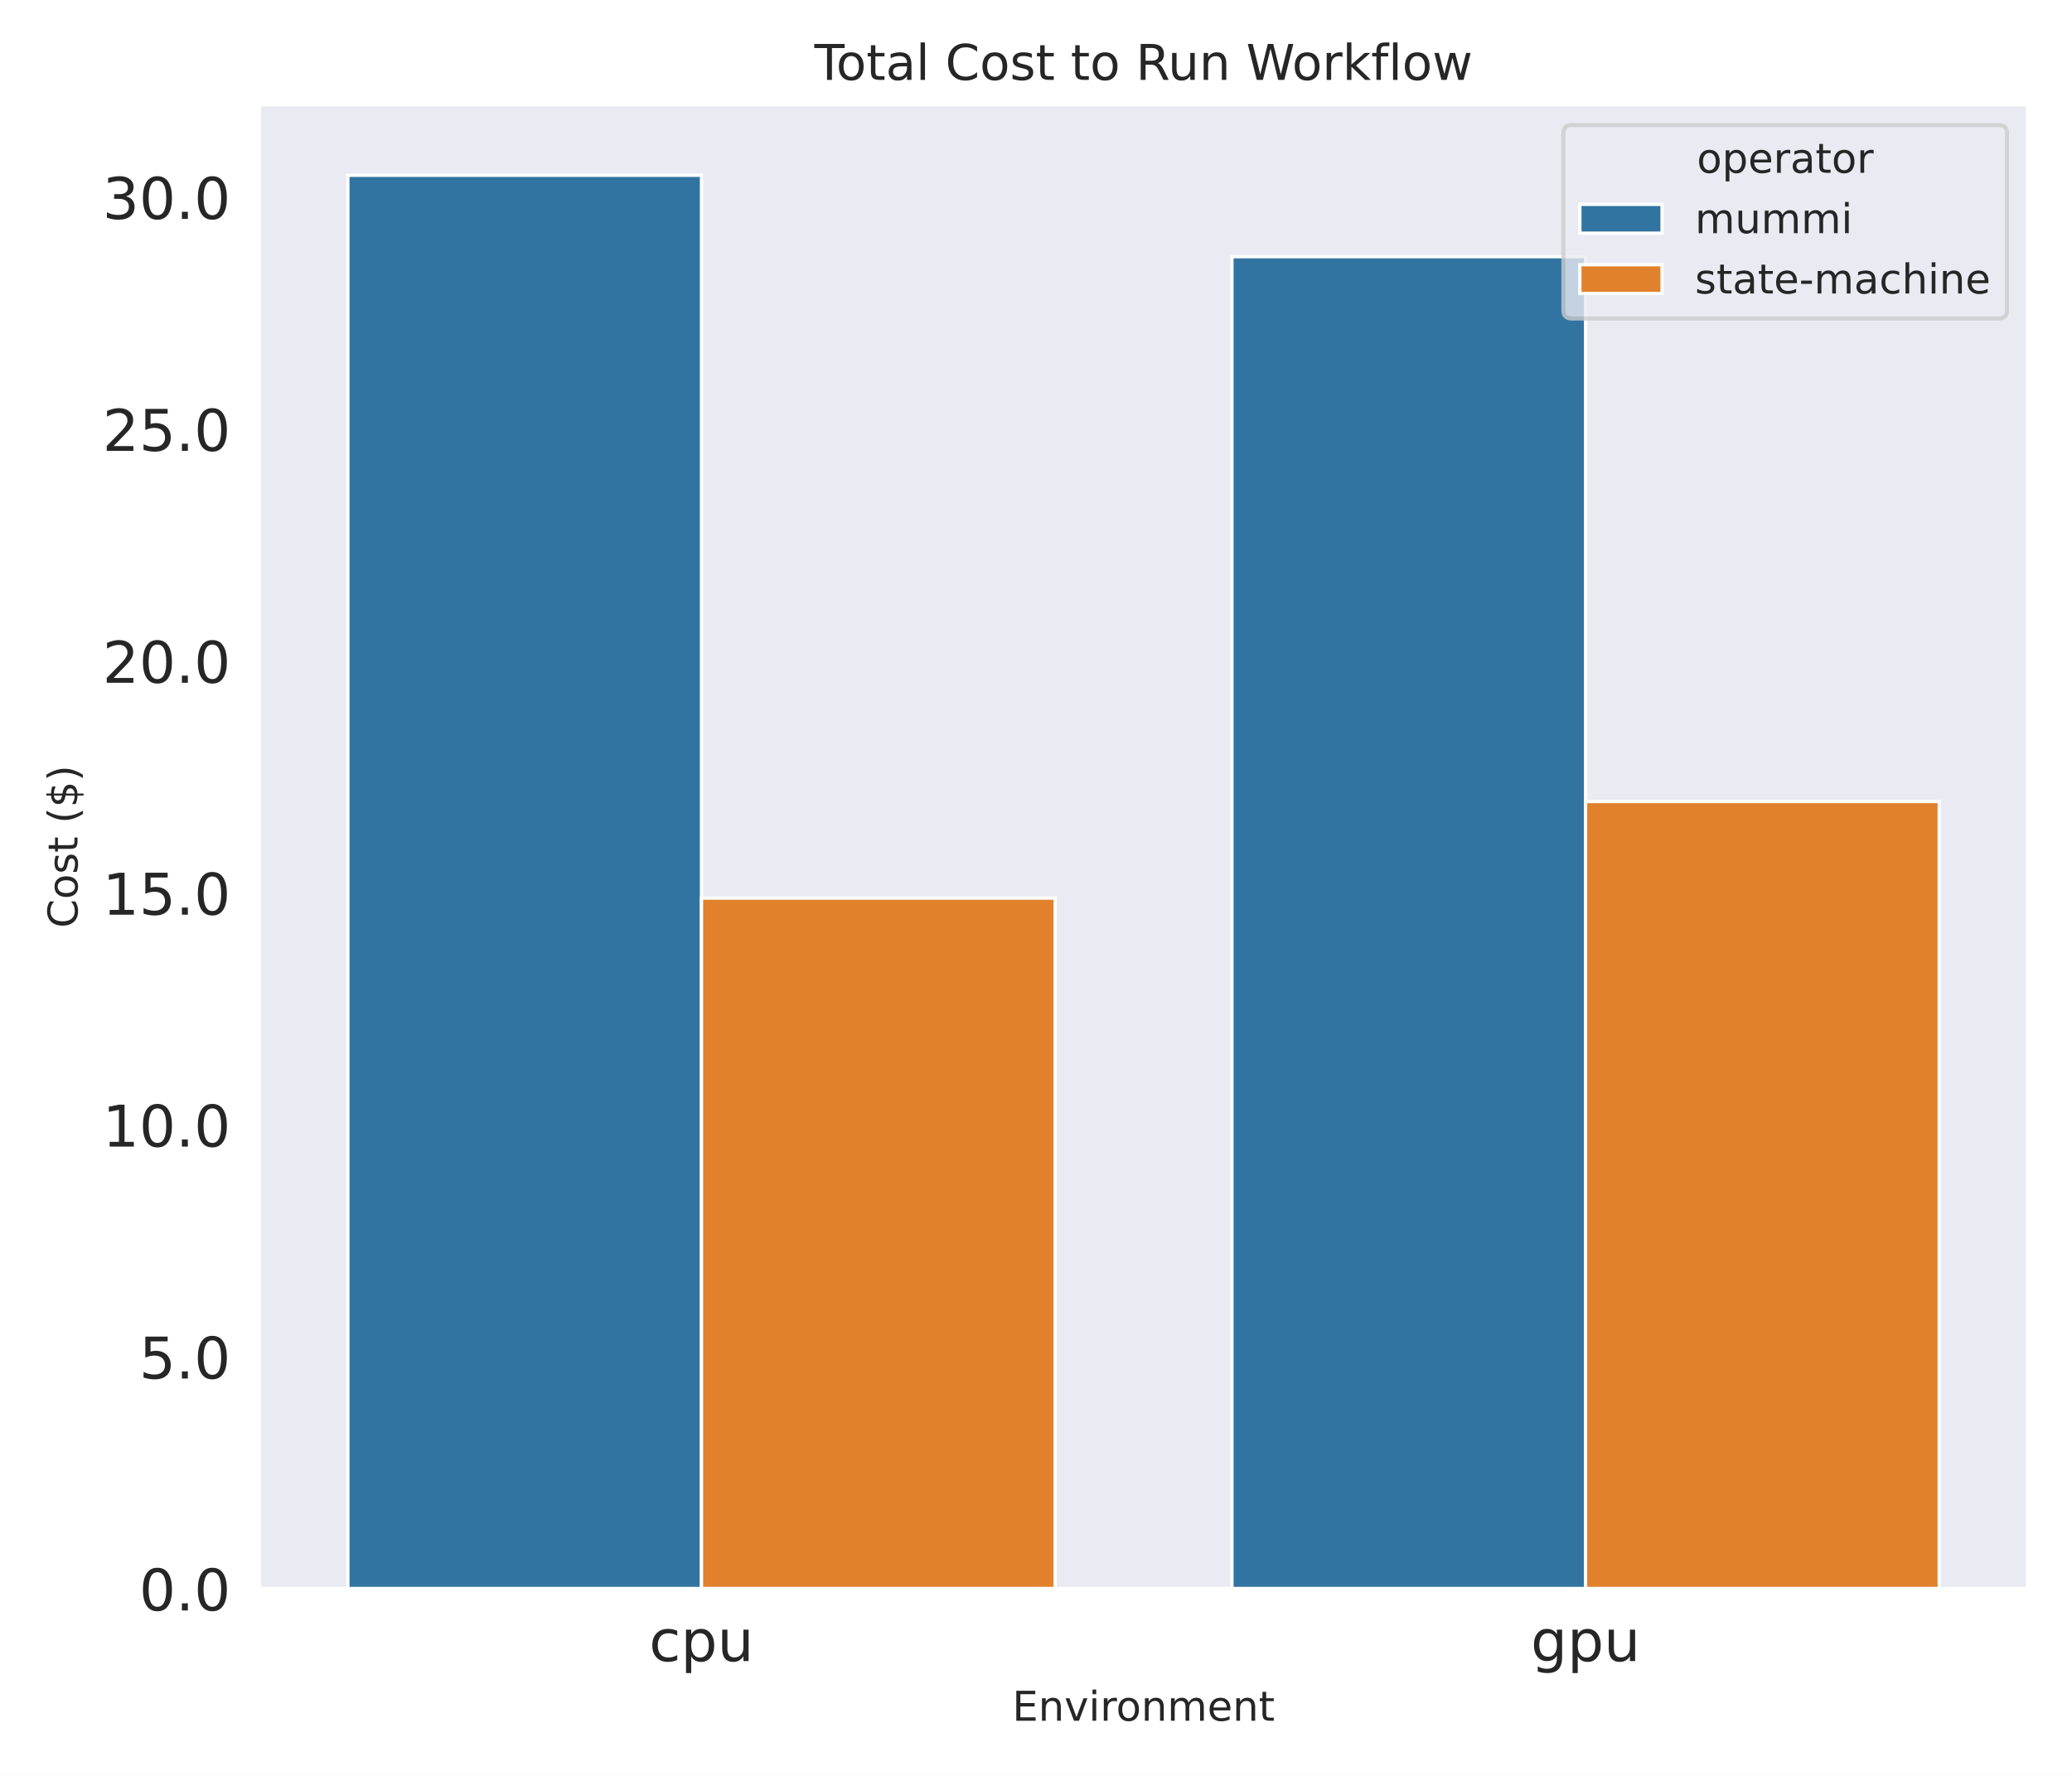
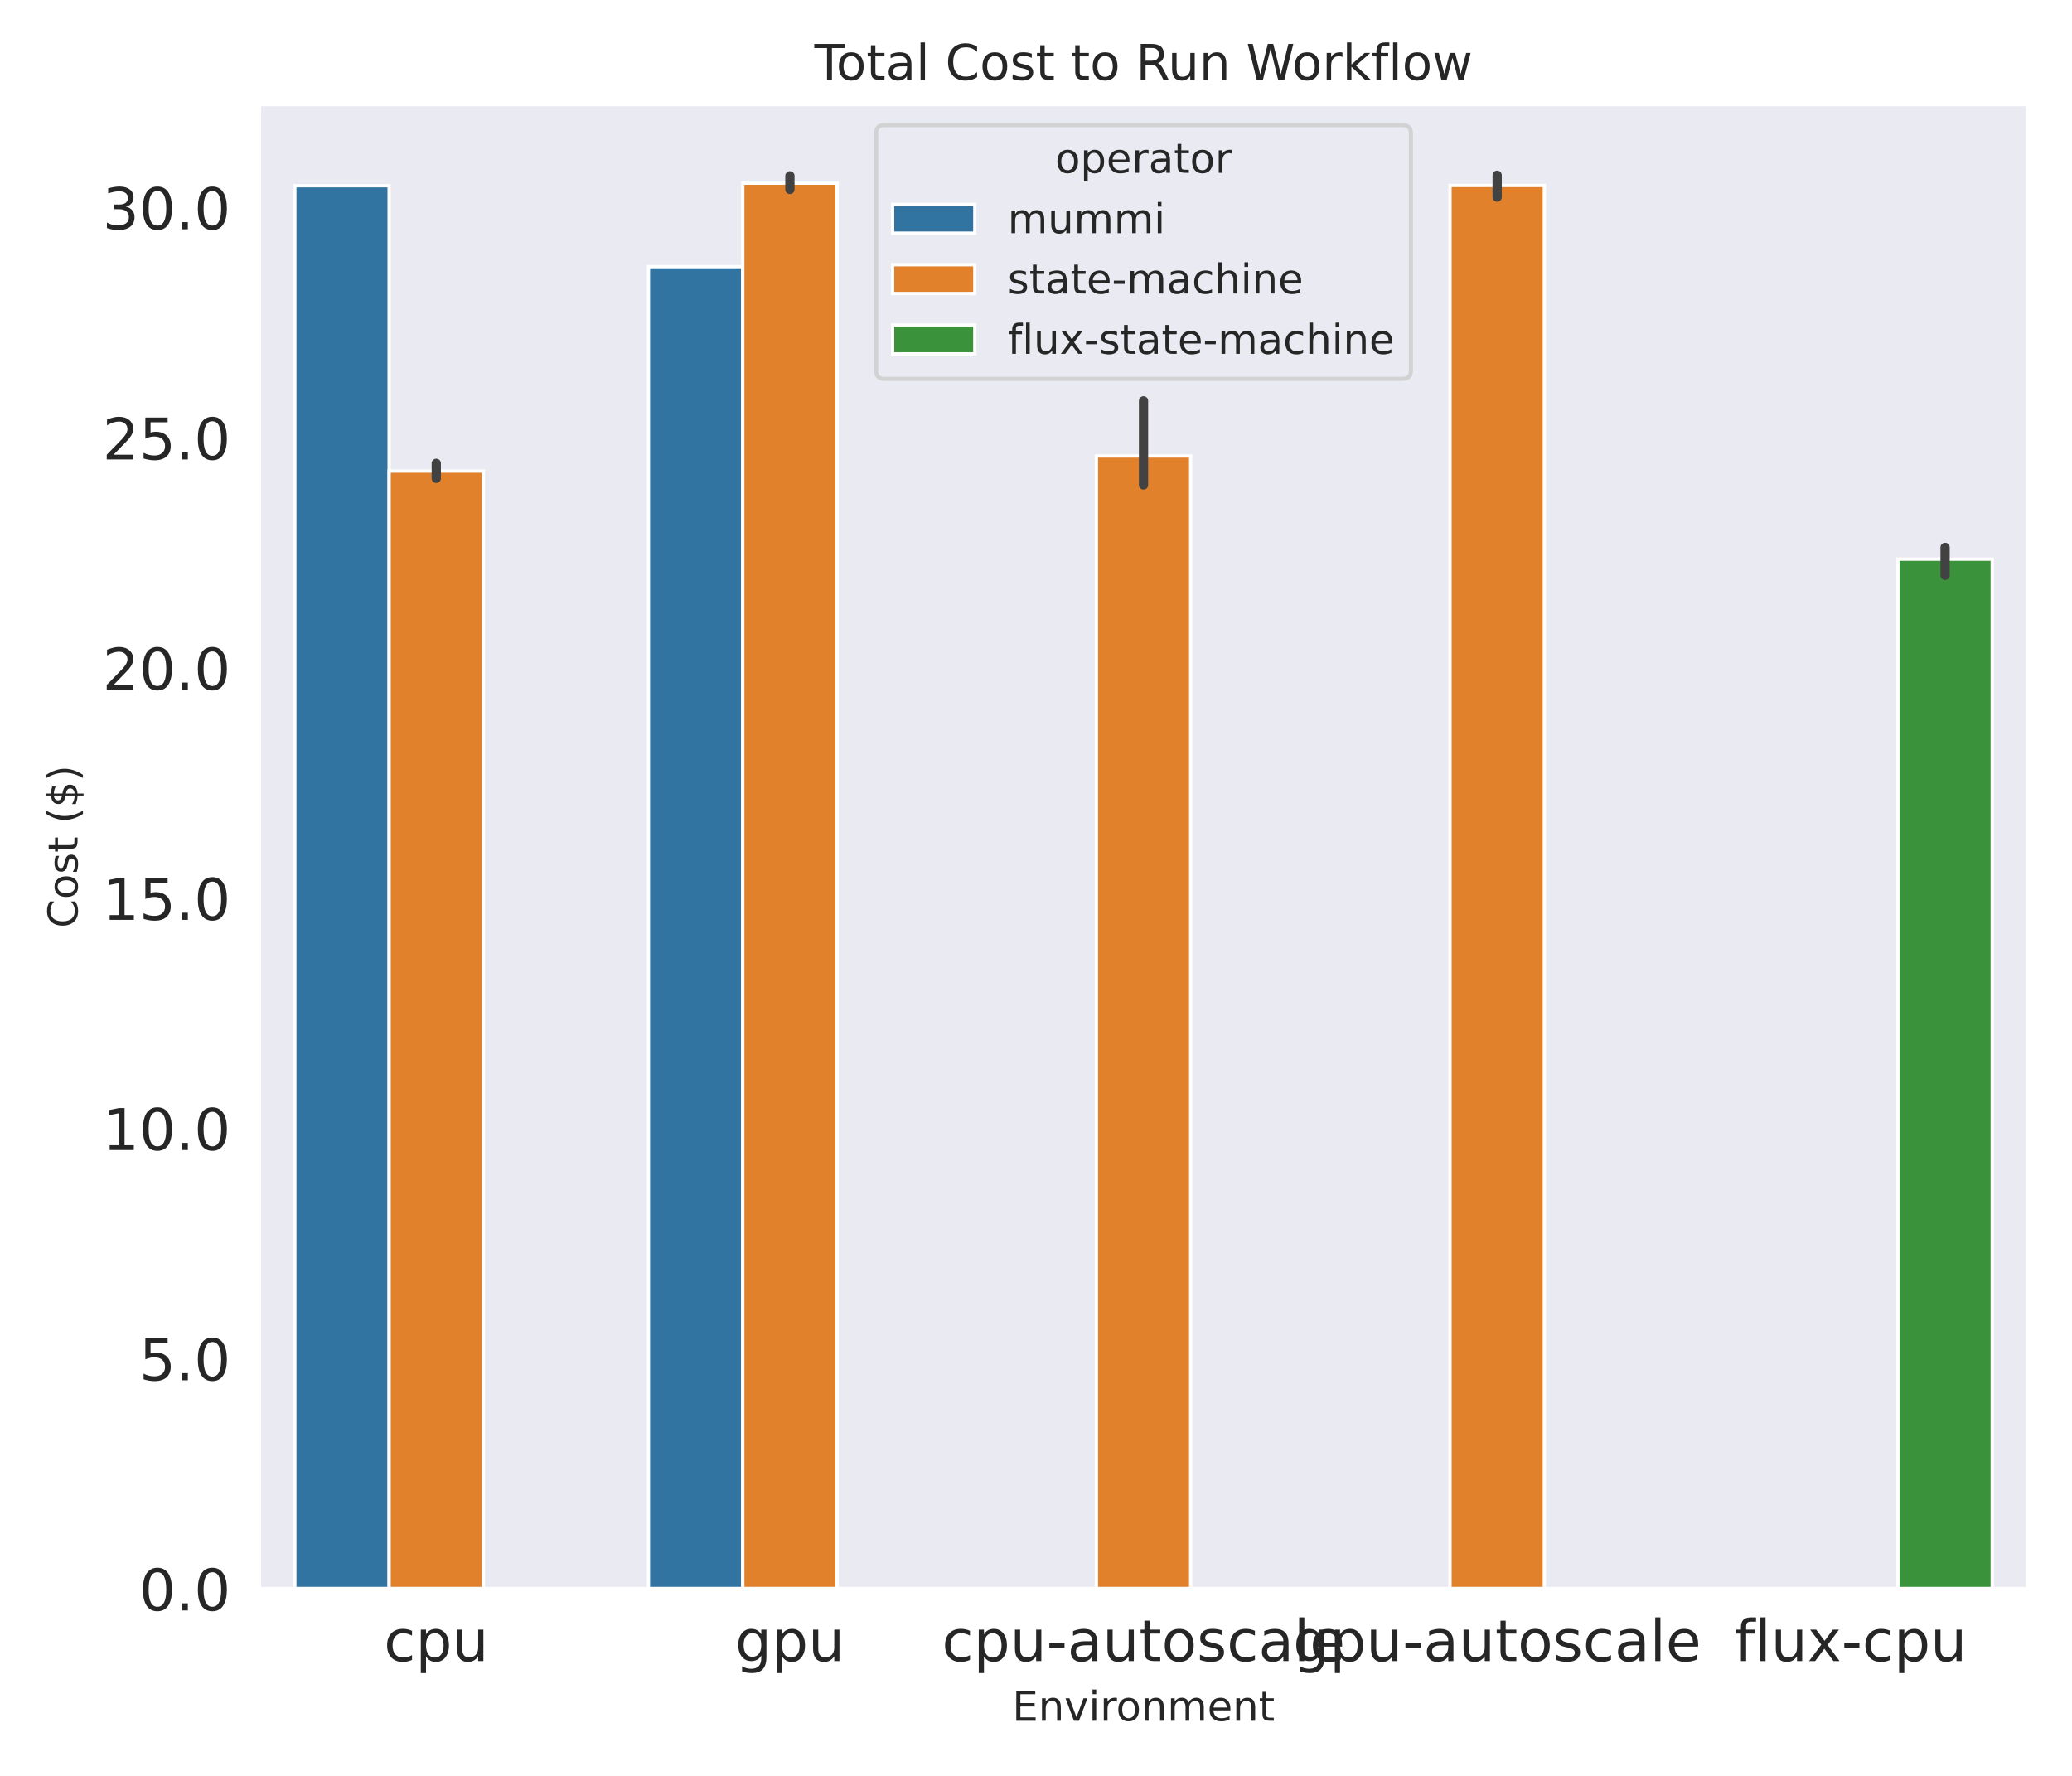
<svg xmlns="http://www.w3.org/2000/svg" xmlns:xlink="http://www.w3.org/1999/xlink" width="504pt" height="432pt" viewBox="0 0 504 432" version="1.1">
  <defs>
    <style type="text/css">*{stroke-linejoin: round; stroke-linecap: butt}</style>
  </defs>
  <g id="figure_1">
    <g id="patch_1">
      <path d="M 0 432  L 504 432  L 504 0  L 0 0  z " style="fill: #ffffff" />
    </g>
    <g id="axes_1">
      <g id="patch_2">
        <path d="M 63.11 386.44  L 493.2 386.44  L 493.2 25.44  L 63.11 25.44  z " style="fill: #eaeaf2" />
      </g>
      <g id="matplotlib.axis_1">
        <g id="xtick_1">
          <g id="text_1">
-             <g style="fill: #262626" transform="translate(157.9034 404.0778) scale(0.14 -0.14)">
+             <g style="fill: #262626" transform="translate(93.38994 404.0778) scale(0.14 -0.14)">
              <defs>
                <path id="DejaVuSans-63" d="M 3122 3366  L 3122 2828  Q 2878 2963 2633 3030  Q 2388 3097 2138 3097  Q 1578 3097 1268 2742  Q 959 2388 959 1747  Q 959 1106 1268 751  Q 1578 397 2138 397  Q 2388 397 2633 464  Q 2878 531 3122 666  L 3122 134  Q 2881 22 2623 -34  Q 2366 -91 2075 -91  Q 1284 -91 818 406  Q 353 903 353 1747  Q 353 2603 823 3093  Q 1294 3584 2113 3584  Q 2378 3584 2631 3529  Q 2884 3475 3122 3366  z " transform="scale(0.015625)" />
                <path id="DejaVuSans-70" d="M 1159 525  L 1159 -1331  L 581 -1331  L 581 3500  L 1159 3500  L 1159 2969  Q 1341 3281 1617 3432  Q 1894 3584 2278 3584  Q 2916 3584 3314 3078  Q 3713 2572 3713 1747  Q 3713 922 3314 415  Q 2916 -91 2278 -91  Q 1894 -91 1617 61  Q 1341 213 1159 525  z M 3116 1747  Q 3116 2381 2855 2742  Q 2594 3103 2138 3103  Q 1681 3103 1420 2742  Q 1159 2381 1159 1747  Q 1159 1113 1420 752  Q 1681 391 2138 391  Q 2594 391 2855 752  Q 3116 1113 3116 1747  z " transform="scale(0.015625)" />
                <path id="DejaVuSans-75" d="M 544 1381  L 544 3500  L 1119 3500  L 1119 1403  Q 1119 906 1312 657  Q 1506 409 1894 409  Q 2359 409 2629 706  Q 2900 1003 2900 1516  L 2900 3500  L 3475 3500  L 3475 0  L 2900 0  L 2900 538  Q 2691 219 2414 64  Q 2138 -91 1772 -91  Q 1169 -91 856 284  Q 544 659 544 1381  z M 1991 3584  L 1991 3584  z " transform="scale(0.015625)" />
              </defs>
              <use xlink:href="#DejaVuSans-63" />
              <use xlink:href="#DejaVuSans-70" x="54.98" />
              <use xlink:href="#DejaVuSans-75" x="118.457" />
            </g>
          </g>
        </g>
        <g id="xtick_2">
          <g id="text_2">
-             <g style="fill: #262626" transform="translate(372.3534 404.0778) scale(0.14 -0.14)">
+             <g style="fill: #262626" transform="translate(178.8129 404.0778) scale(0.14 -0.14)">
              <defs>
                <path id="DejaVuSans-67" d="M 2906 1791  Q 2906 2416 2648 2759  Q 2391 3103 1925 3103  Q 1463 3103 1205 2759  Q 947 2416 947 1791  Q 947 1169 1205 825  Q 1463 481 1925 481  Q 2391 481 2648 825  Q 2906 1169 2906 1791  z M 3481 434  Q 3481 -459 3084 -895  Q 2688 -1331 1869 -1331  Q 1566 -1331 1297 -1286  Q 1028 -1241 775 -1147  L 775 -588  Q 1028 -725 1275 -790  Q 1522 -856 1778 -856  Q 2344 -856 2625 -561  Q 2906 -266 2906 331  L 2906 616  Q 2728 306 2450 153  Q 2172 0 1784 0  Q 1141 0 747 490  Q 353 981 353 1791  Q 353 2603 747 3093  Q 1141 3584 1784 3584  Q 2172 3584 2450 3431  Q 2728 3278 2906 2969  L 2906 3500  L 3481 3500  L 3481 434  z " transform="scale(0.015625)" />
              </defs>
              <use xlink:href="#DejaVuSans-67" />
              <use xlink:href="#DejaVuSans-70" x="63.477" />
              <use xlink:href="#DejaVuSans-75" x="126.953" />
            </g>
          </g>
        </g>
-         <g id="text_3">
+         <g id="xtick_3">
+           <g id="text_3">
+             <g style="fill: #262626" transform="translate(229.1102 404.0778) scale(0.14 -0.14)">
+               <defs>
+                 <path id="DejaVuSans-2d" d="M 313 2009  L 1997 2009  L 1997 1497  L 313 1497  L 313 2009  z " transform="scale(0.015625)" />
+                 <path id="DejaVuSans-61" d="M 2194 1759  Q 1497 1759 1228 1600  Q 959 1441 959 1056  Q 959 750 1161 570  Q 1363 391 1709 391  Q 2188 391 2477 730  Q 2766 1069 2766 1631  L 2766 1759  L 2194 1759  z M 3341 1997  L 3341 0  L 2766 0  L 2766 531  Q 2569 213 2275 61  Q 1981 -91 1556 -91  Q 1019 -91 701 211  Q 384 513 384 1019  Q 384 1609 779 1909  Q 1175 2209 1959 2209  L 2766 2209  L 2766 2266  Q 2766 2663 2505 2880  Q 2244 3097 1772 3097  Q 1472 3097 1187 3025  Q 903 2953 641 2809  L 641 3341  Q 956 3463 1253 3523  Q 1550 3584 1831 3584  Q 2591 3584 2966 3190  Q 3341 2797 3341 1997  z " transform="scale(0.015625)" />
+                 <path id="DejaVuSans-74" d="M 1172 4494  L 1172 3500  L 2356 3500  L 2356 3053  L 1172 3053  L 1172 1153  Q 1172 725 1289 603  Q 1406 481 1766 481  L 2356 481  L 2356 0  L 1766 0  Q 1100 0 847 248  Q 594 497 594 1153  L 594 3053  L 172 3053  L 172 3500  L 594 3500  L 594 4494  L 1172 4494  z " transform="scale(0.015625)" />
+                 <path id="DejaVuSans-6f" d="M 1959 3097  Q 1497 3097 1228 2736  Q 959 2375 959 1747  Q 959 1119 1226 758  Q 1494 397 1959 397  Q 2419 397 2687 759  Q 2956 1122 2956 1747  Q 2956 2369 2687 2733  Q 2419 3097 1959 3097  z M 1959 3584  Q 2709 3584 3137 3096  Q 3566 2609 3566 1747  Q 3566 888 3137 398  Q 2709 -91 1959 -91  Q 1206 -91 779 398  Q 353 888 353 1747  Q 353 2609 779 3096  Q 1206 3584 1959 3584  z " transform="scale(0.015625)" />
+                 <path id="DejaVuSans-73" d="M 2834 3397  L 2834 2853  Q 2591 2978 2328 3040  Q 2066 3103 1784 3103  Q 1356 3103 1142 2972  Q 928 2841 928 2578  Q 928 2378 1081 2264  Q 1234 2150 1697 2047  L 1894 2003  Q 2506 1872 2764 1633  Q 3022 1394 3022 966  Q 3022 478 2636 193  Q 2250 -91 1575 -91  Q 1294 -91 989 -36  Q 684 19 347 128  L 347 722  Q 666 556 975 473  Q 1284 391 1588 391  Q 1994 391 2212 530  Q 2431 669 2431 922  Q 2431 1156 2273 1281  Q 2116 1406 1581 1522  L 1381 1569  Q 847 1681 609 1914  Q 372 2147 372 2553  Q 372 3047 722 3315  Q 1072 3584 1716 3584  Q 2034 3584 2315 3537  Q 2597 3491 2834 3397  z " transform="scale(0.015625)" />
+                 <path id="DejaVuSans-6c" d="M 603 4863  L 1178 4863  L 1178 0  L 603 0  L 603 4863  z " transform="scale(0.015625)" />
+                 <path id="DejaVuSans-65" d="M 3597 1894  L 3597 1613  L 953 1613  Q 991 1019 1311 708  Q 1631 397 2203 397  Q 2534 397 2845 478  Q 3156 559 3463 722  L 3463 178  Q 3153 47 2828 -22  Q 2503 -91 2169 -91  Q 1331 -91 842 396  Q 353 884 353 1716  Q 353 2575 817 3079  Q 1281 3584 2069 3584  Q 2775 3584 3186 3129  Q 3597 2675 3597 1894  z M 3022 2063  Q 3016 2534 2758 2815  Q 2500 3097 2075 3097  Q 1594 3097 1305 2825  Q 1016 2553 972 2059  L 3022 2063  z " transform="scale(0.015625)" />
+               </defs>
+               <use xlink:href="#DejaVuSans-63" />
+               <use xlink:href="#DejaVuSans-70" x="54.98" />
+               <use xlink:href="#DejaVuSans-75" x="118.457" />
+               <use xlink:href="#DejaVuSans-2d" x="181.836" />
+               <use xlink:href="#DejaVuSans-61" x="217.92" />
+               <use xlink:href="#DejaVuSans-75" x="279.199" />
+               <use xlink:href="#DejaVuSans-74" x="342.578" />
+               <use xlink:href="#DejaVuSans-6f" x="381.787" />
+               <use xlink:href="#DejaVuSans-73" x="442.969" />
+               <use xlink:href="#DejaVuSans-63" x="495.068" />
+               <use xlink:href="#DejaVuSans-61" x="550.049" />
+               <use xlink:href="#DejaVuSans-6c" x="611.328" />
+               <use xlink:href="#DejaVuSans-65" x="639.111" />
+             </g>
+           </g>
+         </g>
+         <g id="xtick_4">
+           <g id="text_4">
+             <g style="fill: #262626" transform="translate(314.5332 404.0778) scale(0.14 -0.14)">
+               <use xlink:href="#DejaVuSans-67" />
+               <use xlink:href="#DejaVuSans-70" x="63.477" />
+               <use xlink:href="#DejaVuSans-75" x="126.953" />
+               <use xlink:href="#DejaVuSans-2d" x="190.332" />
+               <use xlink:href="#DejaVuSans-61" x="226.416" />
+               <use xlink:href="#DejaVuSans-75" x="287.695" />
+               <use xlink:href="#DejaVuSans-74" x="351.074" />
+               <use xlink:href="#DejaVuSans-6f" x="390.283" />
+               <use xlink:href="#DejaVuSans-73" x="451.465" />
+               <use xlink:href="#DejaVuSans-63" x="503.564" />
+               <use xlink:href="#DejaVuSans-61" x="558.545" />
+               <use xlink:href="#DejaVuSans-6c" x="619.824" />
+               <use xlink:href="#DejaVuSans-65" x="647.607" />
+             </g>
+           </g>
+         </g>
+         <g id="xtick_5">
+           <g id="text_5">
+             <g style="fill: #262626" transform="translate(421.9482 404.0778) scale(0.14 -0.14)">
+               <defs>
+                 <path id="DejaVuSans-66" d="M 2375 4863  L 2375 4384  L 1825 4384  Q 1516 4384 1395 4259  Q 1275 4134 1275 3809  L 1275 3500  L 2222 3500  L 2222 3053  L 1275 3053  L 1275 0  L 697 0  L 697 3053  L 147 3053  L 147 3500  L 697 3500  L 697 3744  Q 697 4328 969 4595  Q 1241 4863 1831 4863  L 2375 4863  z " transform="scale(0.015625)" />
+                 <path id="DejaVuSans-78" d="M 3513 3500  L 2247 1797  L 3578 0  L 2900 0  L 1881 1375  L 863 0  L 184 0  L 1544 1831  L 300 3500  L 978 3500  L 1906 2253  L 2834 3500  L 3513 3500  z " transform="scale(0.015625)" />
+               </defs>
+               <use xlink:href="#DejaVuSans-66" />
+               <use xlink:href="#DejaVuSans-6c" x="35.205" />
+               <use xlink:href="#DejaVuSans-75" x="62.988" />
+               <use xlink:href="#DejaVuSans-78" x="126.367" />
+               <use xlink:href="#DejaVuSans-2d" x="185.547" />
+               <use xlink:href="#DejaVuSans-63" x="221.631" />
+               <use xlink:href="#DejaVuSans-70" x="276.611" />
+               <use xlink:href="#DejaVuSans-75" x="340.088" />
+             </g>
+           </g>
+         </g>
+         <g id="text_6">
          <g style="fill: #262626" transform="translate(246.2316 418.5878) scale(0.1 -0.1)">
            <defs>
              <path id="DejaVuSans-45" d="M 628 4666  L 3578 4666  L 3578 4134  L 1259 4134  L 1259 2753  L 3481 2753  L 3481 2222  L 1259 2222  L 1259 531  L 3634 531  L 3634 0  L 628 0  L 628 4666  z " transform="scale(0.015625)" />
              <path id="DejaVuSans-6e" d="M 3513 2113  L 3513 0  L 2938 0  L 2938 2094  Q 2938 2591 2744 2837  Q 2550 3084 2163 3084  Q 1697 3084 1428 2787  Q 1159 2491 1159 1978  L 1159 0  L 581 0  L 581 3500  L 1159 3500  L 1159 2956  Q 1366 3272 1645 3428  Q 1925 3584 2291 3584  Q 2894 3584 3203 3211  Q 3513 2838 3513 2113  z " transform="scale(0.015625)" />
              <path id="DejaVuSans-76" d="M 191 3500  L 800 3500  L 1894 563  L 2988 3500  L 3597 3500  L 2284 0  L 1503 0  L 191 3500  z " transform="scale(0.015625)" />
              <path id="DejaVuSans-69" d="M 603 3500  L 1178 3500  L 1178 0  L 603 0  L 603 3500  z M 603 4863  L 1178 4863  L 1178 4134  L 603 4134  L 603 4863  z " transform="scale(0.015625)" />
              <path id="DejaVuSans-72" d="M 2631 2963  Q 2534 3019 2420 3045  Q 2306 3072 2169 3072  Q 1681 3072 1420 2755  Q 1159 2438 1159 1844  L 1159 0  L 581 0  L 581 3500  L 1159 3500  L 1159 2956  Q 1341 3275 1631 3429  Q 1922 3584 2338 3584  Q 2397 3584 2469 3576  Q 2541 3569 2628 3553  L 2631 2963  z " transform="scale(0.015625)" />
-               <path id="DejaVuSans-6f" d="M 1959 3097  Q 1497 3097 1228 2736  Q 959 2375 959 1747  Q 959 1119 1226 758  Q 1494 397 1959 397  Q 2419 397 2687 759  Q 2956 1122 2956 1747  Q 2956 2369 2687 2733  Q 2419 3097 1959 3097  z M 1959 3584  Q 2709 3584 3137 3096  Q 3566 2609 3566 1747  Q 3566 888 3137 398  Q 2709 -91 1959 -91  Q 1206 -91 779 398  Q 353 888 353 1747  Q 353 2609 779 3096  Q 1206 3584 1959 3584  z " transform="scale(0.015625)" />
              <path id="DejaVuSans-6d" d="M 3328 2828  Q 3544 3216 3844 3400  Q 4144 3584 4550 3584  Q 5097 3584 5394 3201  Q 5691 2819 5691 2113  L 5691 0  L 5113 0  L 5113 2094  Q 5113 2597 4934 2840  Q 4756 3084 4391 3084  Q 3944 3084 3684 2787  Q 3425 2491 3425 1978  L 3425 0  L 2847 0  L 2847 2094  Q 2847 2600 2669 2842  Q 2491 3084 2119 3084  Q 1678 3084 1418 2786  Q 1159 2488 1159 1978  L 1159 0  L 581 0  L 581 3500  L 1159 3500  L 1159 2956  Q 1356 3278 1631 3431  Q 1906 3584 2284 3584  Q 2666 3584 2933 3390  Q 3200 3197 3328 2828  z " transform="scale(0.015625)" />
-               <path id="DejaVuSans-65" d="M 3597 1894  L 3597 1613  L 953 1613  Q 991 1019 1311 708  Q 1631 397 2203 397  Q 2534 397 2845 478  Q 3156 559 3463 722  L 3463 178  Q 3153 47 2828 -22  Q 2503 -91 2169 -91  Q 1331 -91 842 396  Q 353 884 353 1716  Q 353 2575 817 3079  Q 1281 3584 2069 3584  Q 2775 3584 3186 3129  Q 3597 2675 3597 1894  z M 3022 2063  Q 3016 2534 2758 2815  Q 2500 3097 2075 3097  Q 1594 3097 1305 2825  Q 1016 2553 972 2059  L 3022 2063  z " transform="scale(0.015625)" />
-               <path id="DejaVuSans-74" d="M 1172 4494  L 1172 3500  L 2356 3500  L 2356 3053  L 1172 3053  L 1172 1153  Q 1172 725 1289 603  Q 1406 481 1766 481  L 2356 481  L 2356 0  L 1766 0  Q 1100 0 847 248  Q 594 497 594 1153  L 594 3053  L 172 3053  L 172 3500  L 594 3500  L 594 4494  L 1172 4494  z " transform="scale(0.015625)" />
            </defs>
            <use xlink:href="#DejaVuSans-45" />
            <use xlink:href="#DejaVuSans-6e" x="63.184" />
            <use xlink:href="#DejaVuSans-76" x="126.562" />
            <use xlink:href="#DejaVuSans-69" x="185.742" />
            <use xlink:href="#DejaVuSans-72" x="213.525" />
            <use xlink:href="#DejaVuSans-6f" x="252.389" />
            <use xlink:href="#DejaVuSans-6e" x="313.57" />
            <use xlink:href="#DejaVuSans-6d" x="376.949" />
            <use xlink:href="#DejaVuSans-65" x="474.361" />
            <use xlink:href="#DejaVuSans-6e" x="535.885" />
            <use xlink:href="#DejaVuSans-74" x="599.264" />
          </g>
        </g>
      </g>
      <g id="matplotlib.axis_2">
        <g id="ytick_1">
-           <g id="text_4">
+           <g id="text_7">
            <g style="fill: #262626" transform="translate(33.84562 391.7589) scale(0.14 -0.14)">
              <defs>
                <path id="DejaVuSans-30" d="M 2034 4250  Q 1547 4250 1301 3770  Q 1056 3291 1056 2328  Q 1056 1369 1301 889  Q 1547 409 2034 409  Q 2525 409 2770 889  Q 3016 1369 3016 2328  Q 3016 3291 2770 3770  Q 2525 4250 2034 4250  z M 2034 4750  Q 2819 4750 3233 4129  Q 3647 3509 3647 2328  Q 3647 1150 3233 529  Q 2819 -91 2034 -91  Q 1250 -91 836 529  Q 422 1150 422 2328  Q 422 3509 836 4129  Q 1250 4750 2034 4750  z " transform="scale(0.015625)" />
                <path id="DejaVuSans-2e" d="M 684 794  L 1344 794  L 1344 0  L 684 0  L 684 794  z " transform="scale(0.015625)" />
              </defs>
              <use xlink:href="#DejaVuSans-30" />
              <use xlink:href="#DejaVuSans-2e" x="63.623" />
              <use xlink:href="#DejaVuSans-30" x="95.41" />
            </g>
          </g>
        </g>
        <g id="ytick_2">
-           <g id="text_5">
-             <g style="fill: #262626" transform="translate(33.84562 335.3414) scale(0.14 -0.14)">
+           <g id="text_8">
+             <g style="fill: #262626" transform="translate(33.84562 335.7614) scale(0.14 -0.14)">
              <defs>
                <path id="DejaVuSans-35" d="M 691 4666  L 3169 4666  L 3169 4134  L 1269 4134  L 1269 2991  Q 1406 3038 1543 3061  Q 1681 3084 1819 3084  Q 2600 3084 3056 2656  Q 3513 2228 3513 1497  Q 3513 744 3044 326  Q 2575 -91 1722 -91  Q 1428 -91 1123 -41  Q 819 9 494 109  L 494 744  Q 775 591 1075 516  Q 1375 441 1709 441  Q 2250 441 2565 725  Q 2881 1009 2881 1497  Q 2881 1984 2565 2268  Q 2250 2553 1709 2553  Q 1456 2553 1204 2497  Q 953 2441 691 2322  L 691 4666  z " transform="scale(0.015625)" />
              </defs>
              <use xlink:href="#DejaVuSans-35" />
              <use xlink:href="#DejaVuSans-2e" x="63.623" />
              <use xlink:href="#DejaVuSans-30" x="95.41" />
            </g>
          </g>
        </g>
        <g id="ytick_3">
-           <g id="text_6">
-             <g style="fill: #262626" transform="translate(24.93812 278.9239) scale(0.14 -0.14)">
+           <g id="text_9">
+             <g style="fill: #262626" transform="translate(24.93812 279.764) scale(0.14 -0.14)">
              <defs>
                <path id="DejaVuSans-31" d="M 794 531  L 1825 531  L 1825 4091  L 703 3866  L 703 4441  L 1819 4666  L 2450 4666  L 2450 531  L 3481 531  L 3481 0  L 794 0  L 794 531  z " transform="scale(0.015625)" />
              </defs>
              <use xlink:href="#DejaVuSans-31" />
              <use xlink:href="#DejaVuSans-30" x="63.623" />
              <use xlink:href="#DejaVuSans-2e" x="127.246" />
              <use xlink:href="#DejaVuSans-30" x="159.033" />
            </g>
          </g>
        </g>
        <g id="ytick_4">
-           <g id="text_7">
-             <g style="fill: #262626" transform="translate(24.93812 222.5064) scale(0.14 -0.14)">
+           <g id="text_10">
+             <g style="fill: #262626" transform="translate(24.93812 223.7665) scale(0.14 -0.14)">
              <use xlink:href="#DejaVuSans-31" />
              <use xlink:href="#DejaVuSans-35" x="63.623" />
              <use xlink:href="#DejaVuSans-2e" x="127.246" />
              <use xlink:href="#DejaVuSans-30" x="159.033" />
            </g>
          </g>
        </g>
        <g id="ytick_5">
-           <g id="text_8">
-             <g style="fill: #262626" transform="translate(24.93812 166.0889) scale(0.14 -0.14)">
+           <g id="text_11">
+             <g style="fill: #262626" transform="translate(24.93812 167.769) scale(0.14 -0.14)">
              <defs>
                <path id="DejaVuSans-32" d="M 1228 531  L 3431 531  L 3431 0  L 469 0  L 469 531  Q 828 903 1448 1529  Q 2069 2156 2228 2338  Q 2531 2678 2651 2914  Q 2772 3150 2772 3378  Q 2772 3750 2511 3984  Q 2250 4219 1831 4219  Q 1534 4219 1204 4116  Q 875 4013 500 3803  L 500 4441  Q 881 4594 1212 4672  Q 1544 4750 1819 4750  Q 2544 4750 2975 4387  Q 3406 4025 3406 3419  Q 3406 3131 3298 2873  Q 3191 2616 2906 2266  Q 2828 2175 2409 1742  Q 1991 1309 1228 531  z " transform="scale(0.015625)" />
              </defs>
              <use xlink:href="#DejaVuSans-32" />
              <use xlink:href="#DejaVuSans-30" x="63.623" />
              <use xlink:href="#DejaVuSans-2e" x="127.246" />
              <use xlink:href="#DejaVuSans-30" x="159.033" />
            </g>
          </g>
        </g>
        <g id="ytick_6">
-           <g id="text_9">
-             <g style="fill: #262626" transform="translate(24.93812 109.6713) scale(0.14 -0.14)">
+           <g id="text_12">
+             <g style="fill: #262626" transform="translate(24.93812 111.7716) scale(0.14 -0.14)">
              <use xlink:href="#DejaVuSans-32" />
              <use xlink:href="#DejaVuSans-35" x="63.623" />
              <use xlink:href="#DejaVuSans-2e" x="127.246" />
              <use xlink:href="#DejaVuSans-30" x="159.033" />
            </g>
          </g>
        </g>
        <g id="ytick_7">
-           <g id="text_10">
-             <g style="fill: #262626" transform="translate(24.93812 53.25382) scale(0.14 -0.14)">
+           <g id="text_13">
+             <g style="fill: #262626" transform="translate(24.93812 55.77412) scale(0.14 -0.14)">
              <defs>
                <path id="DejaVuSans-33" d="M 2597 2516  Q 3050 2419 3304 2112  Q 3559 1806 3559 1356  Q 3559 666 3084 287  Q 2609 -91 1734 -91  Q 1441 -91 1130 -33  Q 819 25 488 141  L 488 750  Q 750 597 1062 519  Q 1375 441 1716 441  Q 2309 441 2620 675  Q 2931 909 2931 1356  Q 2931 1769 2642 2001  Q 2353 2234 1838 2234  L 1294 2234  L 1294 2753  L 1863 2753  Q 2328 2753 2575 2939  Q 2822 3125 2822 3475  Q 2822 3834 2567 4026  Q 2313 4219 1838 4219  Q 1578 4219 1281 4162  Q 984 4106 628 3988  L 628 4550  Q 988 4650 1302 4700  Q 1616 4750 1894 4750  Q 2613 4750 3031 4423  Q 3450 4097 3450 3541  Q 3450 3153 3228 2886  Q 3006 2619 2597 2516  z " transform="scale(0.015625)" />
              </defs>
              <use xlink:href="#DejaVuSans-33" />
              <use xlink:href="#DejaVuSans-30" x="63.623" />
              <use xlink:href="#DejaVuSans-2e" x="127.246" />
              <use xlink:href="#DejaVuSans-30" x="159.033" />
            </g>
          </g>
        </g>
-         <g id="text_11">
+         <g id="text_14">
          <g style="fill: #262626" transform="translate(18.85844 225.7275) rotate(-90) scale(0.1 -0.1)">
            <defs>
              <path id="DejaVuSans-43" d="M 4122 4306  L 4122 3641  Q 3803 3938 3442 4084  Q 3081 4231 2675 4231  Q 1875 4231 1450 3742  Q 1025 3253 1025 2328  Q 1025 1406 1450 917  Q 1875 428 2675 428  Q 3081 428 3442 575  Q 3803 722 4122 1019  L 4122 359  Q 3791 134 3420 21  Q 3050 -91 2638 -91  Q 1578 -91 968 557  Q 359 1206 359 2328  Q 359 3453 968 4101  Q 1578 4750 2638 4750  Q 3056 4750 3426 4639  Q 3797 4528 4122 4306  z " transform="scale(0.015625)" />
-               <path id="DejaVuSans-73" d="M 2834 3397  L 2834 2853  Q 2591 2978 2328 3040  Q 2066 3103 1784 3103  Q 1356 3103 1142 2972  Q 928 2841 928 2578  Q 928 2378 1081 2264  Q 1234 2150 1697 2047  L 1894 2003  Q 2506 1872 2764 1633  Q 3022 1394 3022 966  Q 3022 478 2636 193  Q 2250 -91 1575 -91  Q 1294 -91 989 -36  Q 684 19 347 128  L 347 722  Q 666 556 975 473  Q 1284 391 1588 391  Q 1994 391 2212 530  Q 2431 669 2431 922  Q 2431 1156 2273 1281  Q 2116 1406 1581 1522  L 1381 1569  Q 847 1681 609 1914  Q 372 2147 372 2553  Q 372 3047 722 3315  Q 1072 3584 1716 3584  Q 2034 3584 2315 3537  Q 2597 3491 2834 3397  z " transform="scale(0.015625)" />
              <path id="DejaVuSans-20" transform="scale(0.015625)" />
              <path id="DejaVuSans-28" d="M 1984 4856  Q 1566 4138 1362 3434  Q 1159 2731 1159 2009  Q 1159 1288 1364 580  Q 1569 -128 1984 -844  L 1484 -844  Q 1016 -109 783 600  Q 550 1309 550 2009  Q 550 2706 781 3412  Q 1013 4119 1484 4856  L 1984 4856  z " transform="scale(0.015625)" />
              <path id="DejaVuSans-24" d="M 2163 -941  L 1850 -941  L 1847 0  Q 1519 6 1191 76  Q 863 147 531 288  L 531 850  Q 850 650 1176 548  Q 1503 447 1850 444  L 1850 1869  Q 1159 1981 845 2250  Q 531 2519 531 2988  Q 531 3497 872 3790  Q 1213 4084 1850 4128  L 1850 4863  L 2163 4863  L 2163 4138  Q 2453 4125 2725 4076  Q 2997 4028 3256 3944  L 3256 3397  Q 2997 3528 2723 3600  Q 2450 3672 2163 3684  L 2163 2350  Q 2872 2241 3206 1959  Q 3541 1678 3541 1191  Q 3541 663 3186 358  Q 2831 53 2163 6  L 2163 -941  z M 1850 2406  L 1850 3688  Q 1488 3647 1297 3481  Q 1106 3316 1106 3041  Q 1106 2772 1282 2622  Q 1459 2472 1850 2406  z M 2163 1806  L 2163 453  Q 2559 506 2761 678  Q 2963 850 2963 1131  Q 2963 1406 2770 1568  Q 2578 1731 2163 1806  z " transform="scale(0.015625)" />
              <path id="DejaVuSans-29" d="M 513 4856  L 1013 4856  Q 1481 4119 1714 3412  Q 1947 2706 1947 2009  Q 1947 1309 1714 600  Q 1481 -109 1013 -844  L 513 -844  Q 928 -128 1133 580  Q 1338 1288 1338 2009  Q 1338 2731 1133 3434  Q 928 4138 513 4856  z " transform="scale(0.015625)" />
            </defs>
            <use xlink:href="#DejaVuSans-43" />
            <use xlink:href="#DejaVuSans-6f" x="69.824" />
            <use xlink:href="#DejaVuSans-73" x="131.006" />
            <use xlink:href="#DejaVuSans-74" x="183.105" />
            <use xlink:href="#DejaVuSans-20" x="222.314" />
            <use xlink:href="#DejaVuSans-28" x="254.102" />
            <use xlink:href="#DejaVuSans-24" x="293.115" />
            <use xlink:href="#DejaVuSans-29" x="356.738" />
          </g>
        </g>
      </g>
      <g id="patch_3">
-         <path d="M 84.615 386.44  L 170.632 386.44  L 170.632 42.63  L 84.615 42.63  z " clip-path="url(#p3ec242f10c)" style="fill: #3274a1; stroke: #ffffff; stroke-width: 0.8; stroke-linejoin: miter" />
+         <path d="M 71.712 386.44  L 94.65 386.44  L 94.65 45.19  L 71.712 45.19  z " clip-path="url(#p5236935921)" style="fill: #3274a1; stroke: #ffffff; stroke-width: 0.8; stroke-linejoin: miter" />
      </g>
      <g id="patch_4">
-         <path d="M 299.659 386.44  L 385.678 386.44  L 385.678 62.45  L 299.659 62.45  z " clip-path="url(#p3ec242f10c)" style="fill: #3274a1; stroke: #ffffff; stroke-width: 0.8; stroke-linejoin: miter" />
+         <path d="M 157.73 386.44  L 180.668 386.44  L 180.668 64.863  L 157.73 64.863  z " clip-path="url(#p5236935921)" style="fill: #3274a1; stroke: #ffffff; stroke-width: 0.8; stroke-linejoin: miter" />
      </g>
      <g id="patch_5">
-         <path d="M 170.632 386.44  L 256.651 386.44  L 256.651 218.468  L 170.632 218.468  z " clip-path="url(#p3ec242f10c)" style="fill: #e1812c; stroke: #ffffff; stroke-width: 0.8; stroke-linejoin: miter" />
+         <path d="M 94.65 386.44  L 117.588 386.44  L 117.588 114.586  L 94.65 114.586  z " clip-path="url(#p5236935921)" style="fill: #e1812c; stroke: #ffffff; stroke-width: 0.8; stroke-linejoin: miter" />
      </g>
      <g id="patch_6">
-         <path d="M 385.678 386.44  L 471.695 386.44  L 471.695 194.976  L 385.678 194.976  z " clip-path="url(#p3ec242f10c)" style="fill: #e1812c; stroke: #ffffff; stroke-width: 0.8; stroke-linejoin: miter" />
+         <path d="M 180.668 386.44  L 203.606 386.44  L 203.606 44.562  L 180.668 44.562  z " clip-path="url(#p5236935921)" style="fill: #e1812c; stroke: #ffffff; stroke-width: 0.8; stroke-linejoin: miter" />
      </g>
      <g id="patch_7">
-         <path d="M 170.632 386.44  L 170.632 386.44  L 170.632 386.44  L 170.632 386.44  z " clip-path="url(#p3ec242f10c)" style="fill: #3274a1; stroke: #ffffff; stroke-width: 0.8; stroke-linejoin: miter" />
+         <path d="M 266.686 386.44  L 289.624 386.44  L 289.624 110.925  L 266.686 110.925  z " clip-path="url(#p5236935921)" style="fill: #e1812c; stroke: #ffffff; stroke-width: 0.8; stroke-linejoin: miter" />
      </g>
      <g id="patch_8">
-         <path d="M 170.632 386.44  L 170.632 386.44  L 170.632 386.44  L 170.632 386.44  z " clip-path="url(#p3ec242f10c)" style="fill: #e1812c; stroke: #ffffff; stroke-width: 0.8; stroke-linejoin: miter" />
+         <path d="M 352.704 386.44  L 375.642 386.44  L 375.642 45.12  L 352.704 45.12  z " clip-path="url(#p5236935921)" style="fill: #e1812c; stroke: #ffffff; stroke-width: 0.8; stroke-linejoin: miter" />
+       </g>
+       <g id="patch_9">
+         <path d="M 461.66 386.44  L 484.598 386.44  L 484.598 136.028  L 461.66 136.028  z " clip-path="url(#p5236935921)" style="fill: #3a923a; stroke: #ffffff; stroke-width: 0.8; stroke-linejoin: miter" />
+       </g>
+       <g id="patch_10">
+         <path d="M 106.119 386.44  L 106.119 386.44  L 106.119 386.44  L 106.119 386.44  z " clip-path="url(#p5236935921)" style="fill: #3274a1; stroke: #ffffff; stroke-width: 0.8; stroke-linejoin: miter" />
+       </g>
+       <g id="patch_11">
+         <path d="M 106.119 386.44  L 106.119 386.44  L 106.119 386.44  L 106.119 386.44  z " clip-path="url(#p5236935921)" style="fill: #e1812c; stroke: #ffffff; stroke-width: 0.8; stroke-linejoin: miter" />
+       </g>
+       <g id="patch_12">
+         <path d="M 106.119 386.44  L 106.119 386.44  L 106.119 386.44  L 106.119 386.44  z " clip-path="url(#p5236935921)" style="fill: #3a923a; stroke: #ffffff; stroke-width: 0.8; stroke-linejoin: miter" />
      </g>
      <g id="line2d_1">
-         <path clip-path="url(#p3ec242f10c)" style="fill: none; stroke: #424242; stroke-width: 2.25; stroke-linecap: round" />
+         <path clip-path="url(#p5236935921)" style="fill: none; stroke: #424242; stroke-width: 2.25; stroke-linecap: round" />
      </g>
      <g id="line2d_2">
-         <path clip-path="url(#p3ec242f10c)" style="fill: none; stroke: #424242; stroke-width: 2.25; stroke-linecap: round" />
+         <path clip-path="url(#p5236935921)" style="fill: none; stroke: #424242; stroke-width: 2.25; stroke-linecap: round" />
      </g>
      <g id="line2d_3">
-         <path clip-path="url(#p3ec242f10c)" style="fill: none; stroke: #424242; stroke-width: 2.25; stroke-linecap: round" />
+         <path d="M 106.119 116.369  L 106.119 112.708  " clip-path="url(#p5236935921)" style="fill: none; stroke: #424242; stroke-width: 2.25; stroke-linecap: round" />
      </g>
      <g id="line2d_4">
-         <path clip-path="url(#p3ec242f10c)" style="fill: none; stroke: #424242; stroke-width: 2.25; stroke-linecap: round" />
-       </g>
-       <g id="patch_9">
+         <path d="M 192.137 46.087  L 192.137 42.775  " clip-path="url(#p5236935921)" style="fill: none; stroke: #424242; stroke-width: 2.25; stroke-linecap: round" />
+       </g>
+       <g id="line2d_5">
+         <path d="M 278.155 117.978  L 278.155 97.5  " clip-path="url(#p5236935921)" style="fill: none; stroke: #424242; stroke-width: 2.25; stroke-linecap: round" />
+       </g>
+       <g id="line2d_6">
+         <path d="M 364.173 47.958  L 364.173 42.63  " clip-path="url(#p5236935921)" style="fill: none; stroke: #424242; stroke-width: 2.25; stroke-linecap: round" />
+       </g>
+       <g id="line2d_7">
+         <path d="M 473.129 139.969  L 473.129 133.149  " clip-path="url(#p5236935921)" style="fill: none; stroke: #424242; stroke-width: 2.25; stroke-linecap: round" />
+       </g>
+       <g id="patch_13">
        <path d="M 63.11 386.44  L 63.11 25.44  " style="fill: none; stroke: #ffffff; stroke-width: 0.8; stroke-linejoin: miter; stroke-linecap: square" />
      </g>
-       <g id="patch_10">
+       <g id="patch_14">
        <path d="M 493.2 386.44  L 493.2 25.44  " style="fill: none; stroke: #ffffff; stroke-width: 0.8; stroke-linejoin: miter; stroke-linecap: square" />
      </g>
-       <g id="patch_11">
+       <g id="patch_15">
        <path d="M 63.11 386.44  L 493.2 386.44  " style="fill: none; stroke: #ffffff; stroke-width: 0.8; stroke-linejoin: miter; stroke-linecap: square" />
      </g>
-       <g id="patch_12">
+       <g id="patch_16">
        <path d="M 63.11 25.44  L 493.2 25.44  " style="fill: none; stroke: #ffffff; stroke-width: 0.8; stroke-linejoin: miter; stroke-linecap: square" />
      </g>
-       <g id="text_12">
+       <g id="text_15">
        <g style="fill: #262626" transform="translate(198.1 19.44) scale(0.12 -0.12)">
          <defs>
            <path id="DejaVuSans-54" d="M -19 4666  L 3928 4666  L 3928 4134  L 2272 4134  L 2272 0  L 1638 0  L 1638 4134  L -19 4134  L -19 4666  z " transform="scale(0.015625)" />
-             <path id="DejaVuSans-61" d="M 2194 1759  Q 1497 1759 1228 1600  Q 959 1441 959 1056  Q 959 750 1161 570  Q 1363 391 1709 391  Q 2188 391 2477 730  Q 2766 1069 2766 1631  L 2766 1759  L 2194 1759  z M 3341 1997  L 3341 0  L 2766 0  L 2766 531  Q 2569 213 2275 61  Q 1981 -91 1556 -91  Q 1019 -91 701 211  Q 384 513 384 1019  Q 384 1609 779 1909  Q 1175 2209 1959 2209  L 2766 2209  L 2766 2266  Q 2766 2663 2505 2880  Q 2244 3097 1772 3097  Q 1472 3097 1187 3025  Q 903 2953 641 2809  L 641 3341  Q 956 3463 1253 3523  Q 1550 3584 1831 3584  Q 2591 3584 2966 3190  Q 3341 2797 3341 1997  z " transform="scale(0.015625)" />
-             <path id="DejaVuSans-6c" d="M 603 4863  L 1178 4863  L 1178 0  L 603 0  L 603 4863  z " transform="scale(0.015625)" />
            <path id="DejaVuSans-52" d="M 2841 2188  Q 3044 2119 3236 1894  Q 3428 1669 3622 1275  L 4263 0  L 3584 0  L 2988 1197  Q 2756 1666 2539 1819  Q 2322 1972 1947 1972  L 1259 1972  L 1259 0  L 628 0  L 628 4666  L 2053 4666  Q 2853 4666 3247 4331  Q 3641 3997 3641 3322  Q 3641 2881 3436 2590  Q 3231 2300 2841 2188  z M 1259 4147  L 1259 2491  L 2053 2491  Q 2509 2491 2742 2702  Q 2975 2913 2975 3322  Q 2975 3731 2742 3939  Q 2509 4147 2053 4147  L 1259 4147  z " transform="scale(0.015625)" />
            <path id="DejaVuSans-57" d="M 213 4666  L 850 4666  L 1831 722  L 2809 4666  L 3519 4666  L 4500 722  L 5478 4666  L 6119 4666  L 4947 0  L 4153 0  L 3169 4050  L 2175 0  L 1381 0  L 213 4666  z " transform="scale(0.015625)" />
            <path id="DejaVuSans-6b" d="M 581 4863  L 1159 4863  L 1159 1991  L 2875 3500  L 3609 3500  L 1753 1863  L 3688 0  L 2938 0  L 1159 1709  L 1159 0  L 581 0  L 581 4863  z " transform="scale(0.015625)" />
-             <path id="DejaVuSans-66" d="M 2375 4863  L 2375 4384  L 1825 4384  Q 1516 4384 1395 4259  Q 1275 4134 1275 3809  L 1275 3500  L 2222 3500  L 2222 3053  L 1275 3053  L 1275 0  L 697 0  L 697 3053  L 147 3053  L 147 3500  L 697 3500  L 697 3744  Q 697 4328 969 4595  Q 1241 4863 1831 4863  L 2375 4863  z " transform="scale(0.015625)" />
            <path id="DejaVuSans-77" d="M 269 3500  L 844 3500  L 1563 769  L 2278 3500  L 2956 3500  L 3675 769  L 4391 3500  L 4966 3500  L 4050 0  L 3372 0  L 2619 2869  L 1863 0  L 1184 0  L 269 3500  z " transform="scale(0.015625)" />
          </defs>
          <use xlink:href="#DejaVuSans-54" />
          <use xlink:href="#DejaVuSans-6f" x="44.084" />
          <use xlink:href="#DejaVuSans-74" x="105.266" />
          <use xlink:href="#DejaVuSans-61" x="144.475" />
          <use xlink:href="#DejaVuSans-6c" x="205.754" />
          <use xlink:href="#DejaVuSans-20" x="233.537" />
          <use xlink:href="#DejaVuSans-43" x="265.324" />
          <use xlink:href="#DejaVuSans-6f" x="335.148" />
          <use xlink:href="#DejaVuSans-73" x="396.33" />
          <use xlink:href="#DejaVuSans-74" x="448.43" />
          <use xlink:href="#DejaVuSans-20" x="487.639" />
          <use xlink:href="#DejaVuSans-74" x="519.426" />
          <use xlink:href="#DejaVuSans-6f" x="558.635" />
          <use xlink:href="#DejaVuSans-20" x="619.816" />
          <use xlink:href="#DejaVuSans-52" x="651.604" />
          <use xlink:href="#DejaVuSans-75" x="716.586" />
          <use xlink:href="#DejaVuSans-6e" x="779.965" />
          <use xlink:href="#DejaVuSans-20" x="843.344" />
          <use xlink:href="#DejaVuSans-57" x="875.131" />
          <use xlink:href="#DejaVuSans-6f" x="968.133" />
          <use xlink:href="#DejaVuSans-72" x="1029.314" />
          <use xlink:href="#DejaVuSans-6b" x="1070.428" />
          <use xlink:href="#DejaVuSans-66" x="1128.338" />
          <use xlink:href="#DejaVuSans-6c" x="1163.543" />
          <use xlink:href="#DejaVuSans-6f" x="1191.326" />
          <use xlink:href="#DejaVuSans-77" x="1252.508" />
        </g>
      </g>
      <g id="legend_1">
-         <g id="patch_13">
-           <path d="M 382.288 77.474  L 486.2 77.474  Q 488.2 77.474 488.2 75.474  L 488.2 32.44  Q 488.2 30.44 486.2 30.44  L 382.288 30.44  Q 380.288 30.44 380.288 32.44  L 380.288 75.474  Q 380.288 77.474 382.288 77.474  z " style="fill: #eaeaf2; opacity: 0.8; stroke: #cccccc; stroke-linejoin: miter" />
-         </g>
-         <g id="text_13">
-           <g style="fill: #262626" transform="translate(412.7391 42.03844) scale(0.1 -0.1)">
+         <g id="patch_17">
+           <path d="M 215.118 92.153  L 341.192 92.153  Q 343.192 92.153 343.192 90.153  L 343.192 32.44  Q 343.192 30.44 341.192 30.44  L 215.118 30.44  Q 213.118 30.44 213.118 32.44  L 213.118 90.153  Q 213.118 92.153 215.118 92.153  z " style="fill: #eaeaf2; opacity: 0.8; stroke: #cccccc; stroke-linejoin: miter" />
+         </g>
+         <g id="text_16">
+           <g style="fill: #262626" transform="translate(256.6503 42.03844) scale(0.1 -0.1)">
            <use xlink:href="#DejaVuSans-6f" />
            <use xlink:href="#DejaVuSans-70" x="61.182" />
            <use xlink:href="#DejaVuSans-65" x="124.658" />
            <use xlink:href="#DejaVuSans-72" x="186.182" />
            <use xlink:href="#DejaVuSans-61" x="227.295" />
            <use xlink:href="#DejaVuSans-74" x="288.574" />
            <use xlink:href="#DejaVuSans-6f" x="327.783" />
            <use xlink:href="#DejaVuSans-72" x="388.965" />
          </g>
        </g>
-         <g id="patch_14">
-           <path d="M 384.288 56.717  L 404.288 56.717  L 404.288 49.717  L 384.288 49.717  z " style="fill: #3274a1; stroke: #ffffff; stroke-width: 0.8; stroke-linejoin: miter" />
-         </g>
-         <g id="text_14">
-           <g style="fill: #262626" transform="translate(412.2875 56.71656) scale(0.1 -0.1)">
+         <g id="patch_18">
+           <path d="M 217.118 56.717  L 237.118 56.717  L 237.118 49.717  L 217.118 49.717  z " style="fill: #3274a1; stroke: #ffffff; stroke-width: 0.8; stroke-linejoin: miter" />
+         </g>
+         <g id="text_17">
+           <g style="fill: #262626" transform="translate(245.1175 56.71656) scale(0.1 -0.1)">
            <use xlink:href="#DejaVuSans-6d" />
            <use xlink:href="#DejaVuSans-75" x="97.412" />
            <use xlink:href="#DejaVuSans-6d" x="160.791" />
            <use xlink:href="#DejaVuSans-6d" x="258.203" />
            <use xlink:href="#DejaVuSans-69" x="355.615" />
          </g>
        </g>
-         <g id="patch_15">
-           <path d="M 384.288 71.395  L 404.288 71.395  L 404.288 64.395  L 384.288 64.395  z " style="fill: #e1812c; stroke: #ffffff; stroke-width: 0.8; stroke-linejoin: miter" />
-         </g>
-         <g id="text_15">
-           <g style="fill: #262626" transform="translate(412.2875 71.39469) scale(0.1 -0.1)">
+         <g id="patch_19">
+           <path d="M 217.118 71.395  L 237.118 71.395  L 237.118 64.395  L 217.118 64.395  z " style="fill: #e1812c; stroke: #ffffff; stroke-width: 0.8; stroke-linejoin: miter" />
+         </g>
+         <g id="text_18">
+           <g style="fill: #262626" transform="translate(245.1175 71.39469) scale(0.1 -0.1)">
            <defs>
-               <path id="DejaVuSans-2d" d="M 313 2009  L 1997 2009  L 1997 1497  L 313 1497  L 313 2009  z " transform="scale(0.015625)" />
              <path id="DejaVuSans-68" d="M 3513 2113  L 3513 0  L 2938 0  L 2938 2094  Q 2938 2591 2744 2837  Q 2550 3084 2163 3084  Q 1697 3084 1428 2787  Q 1159 2491 1159 1978  L 1159 0  L 581 0  L 581 4863  L 1159 4863  L 1159 2956  Q 1366 3272 1645 3428  Q 1925 3584 2291 3584  Q 2894 3584 3203 3211  Q 3513 2838 3513 2113  z " transform="scale(0.015625)" />
            </defs>
            <use xlink:href="#DejaVuSans-73" />
            <use xlink:href="#DejaVuSans-74" x="52.1" />
            <use xlink:href="#DejaVuSans-61" x="91.309" />
            <use xlink:href="#DejaVuSans-74" x="152.588" />
            <use xlink:href="#DejaVuSans-65" x="191.797" />
            <use xlink:href="#DejaVuSans-2d" x="253.32" />
            <use xlink:href="#DejaVuSans-6d" x="289.404" />
            <use xlink:href="#DejaVuSans-61" x="386.816" />
            <use xlink:href="#DejaVuSans-63" x="448.096" />
            <use xlink:href="#DejaVuSans-68" x="503.076" />
            <use xlink:href="#DejaVuSans-69" x="566.455" />
            <use xlink:href="#DejaVuSans-6e" x="594.238" />
            <use xlink:href="#DejaVuSans-65" x="657.617" />
          </g>
        </g>
+         <g id="patch_20">
+           <path d="M 217.118 86.073  L 237.118 86.073  L 237.118 79.073  L 217.118 79.073  z " style="fill: #3a923a; stroke: #ffffff; stroke-width: 0.8; stroke-linejoin: miter" />
+         </g>
+         <g id="text_19">
+           <g style="fill: #262626" transform="translate(245.1175 86.07281) scale(0.1 -0.1)">
+             <use xlink:href="#DejaVuSans-66" />
+             <use xlink:href="#DejaVuSans-6c" x="35.205" />
+             <use xlink:href="#DejaVuSans-75" x="62.988" />
+             <use xlink:href="#DejaVuSans-78" x="126.367" />
+             <use xlink:href="#DejaVuSans-2d" x="185.547" />
+             <use xlink:href="#DejaVuSans-73" x="221.631" />
+             <use xlink:href="#DejaVuSans-74" x="273.73" />
+             <use xlink:href="#DejaVuSans-61" x="312.939" />
+             <use xlink:href="#DejaVuSans-74" x="374.219" />
+             <use xlink:href="#DejaVuSans-65" x="413.428" />
+             <use xlink:href="#DejaVuSans-2d" x="474.951" />
+             <use xlink:href="#DejaVuSans-6d" x="511.035" />
+             <use xlink:href="#DejaVuSans-61" x="608.447" />
+             <use xlink:href="#DejaVuSans-63" x="669.727" />
+             <use xlink:href="#DejaVuSans-68" x="724.707" />
+             <use xlink:href="#DejaVuSans-69" x="788.086" />
+             <use xlink:href="#DejaVuSans-6e" x="815.869" />
+             <use xlink:href="#DejaVuSans-65" x="879.248" />
+           </g>
+         </g>
      </g>
    </g>
  </g>
  <defs>
-     <clipPath id="p3ec242f10c">
+     <clipPath id="p5236935921">
      <rect x="63.11" y="25.44" width="430.09" height="361" />
    </clipPath>
  </defs>
</svg>
